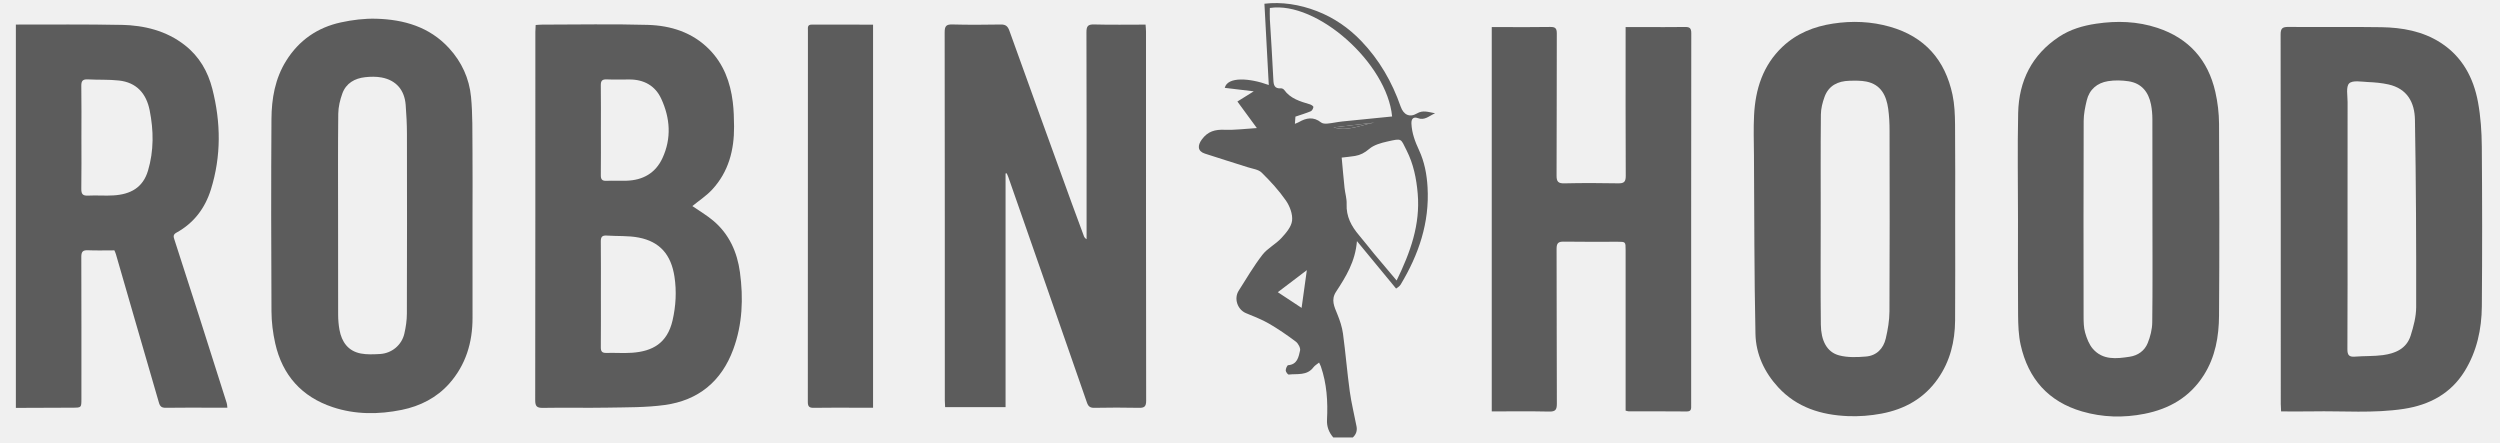
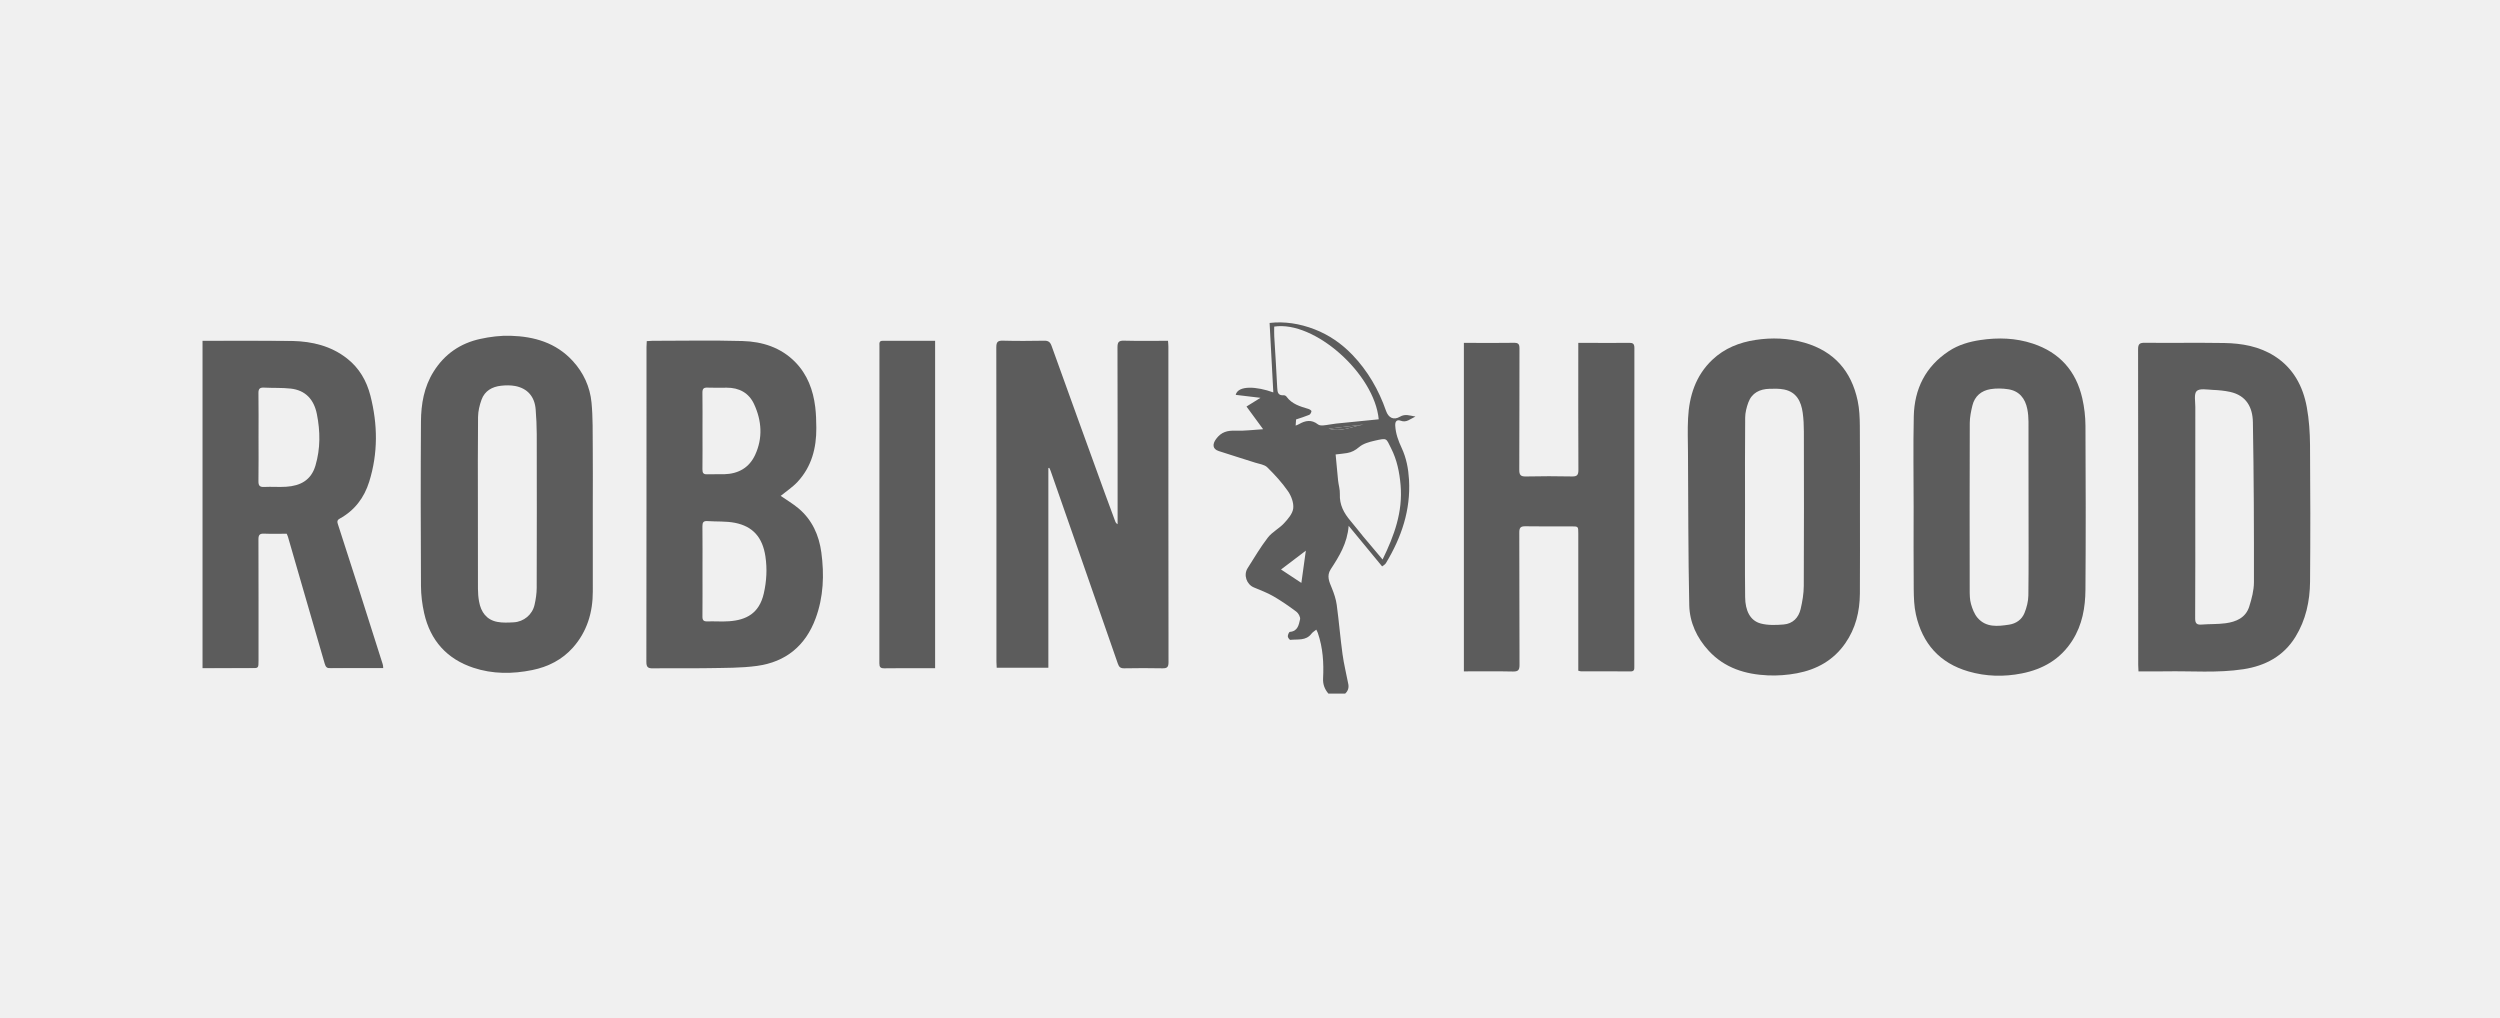
- <svg xmlns="http://www.w3.org/2000/svg" width="147" height="26" viewBox="0 0 147 26" fill="none">
-   <mask id="mask0_3719_155277" style="mask-type:luminance" maskUnits="userSpaceOnUse" x="0" y="1" width="14" height="23">
-     <path fill-rule="evenodd" clip-rule="evenodd" d="M0.919 1.429H13.384V23.987H0.919V1.429Z" fill="white" />
+ <svg xmlns="http://www.w3.org/2000/svg" width="172" height="70" viewBox="0 0 172 70" fill="none">
+   <mask id="mask0_3719_155275" style="mask-type:luminance" maskUnits="userSpaceOnUse" x="13" y="23" width="14" height="23">
+     <path fill-rule="evenodd" clip-rule="evenodd" d="M13.919 23.429H26.384V45.987H13.919V23.429Z" fill="white" />
  </mask>
-   <g mask="url(#mask0_3719_155277)">
-     <path fill-rule="evenodd" clip-rule="evenodd" d="M4.787 8.087C4.787 9.087 4.797 10.087 4.781 11.086C4.776 11.392 4.848 11.52 5.177 11.502C5.679 11.475 6.185 11.522 6.686 11.489C7.673 11.425 8.404 11.038 8.703 10.034C9.051 8.862 9.037 7.676 8.801 6.49C8.603 5.494 8.027 4.847 6.994 4.734C6.391 4.668 5.778 4.701 5.171 4.668C4.877 4.652 4.776 4.746 4.781 5.051C4.797 6.063 4.787 7.075 4.787 8.087V8.087ZM0.919 1.433C2.991 1.438 5.064 1.408 7.135 1.459C8.482 1.493 9.775 1.798 10.876 2.663C11.72 3.326 12.224 4.204 12.485 5.225C12.99 7.2 13.013 9.179 12.402 11.139C12.058 12.244 11.397 13.118 10.374 13.68C10.161 13.797 10.203 13.927 10.256 14.091C10.748 15.615 11.242 17.138 11.73 18.663C12.265 20.336 12.796 22.01 13.326 23.684C13.351 23.761 13.359 23.844 13.384 23.974H12.512C11.59 23.974 10.668 23.965 9.745 23.98C9.51 23.983 9.408 23.897 9.346 23.68C8.851 21.959 8.348 20.24 7.849 18.52C7.503 17.328 7.16 16.134 6.814 14.941C6.788 14.851 6.743 14.766 6.725 14.721C6.185 14.721 5.674 14.737 5.165 14.715C4.863 14.702 4.78 14.809 4.781 15.106C4.791 17.889 4.787 20.672 4.787 23.455C4.786 23.974 4.786 23.972 4.26 23.974C3.147 23.978 2.033 23.983 0.919 23.987V1.433Z" fill="#5C5C5C" />
+   <g mask="url(#mask0_3719_155275)">
+     <path fill-rule="evenodd" clip-rule="evenodd" d="M17.787 30.087C17.787 31.087 17.797 32.087 17.781 33.086C17.776 33.392 17.848 33.52 18.177 33.502C18.679 33.475 19.185 33.522 19.686 33.489C20.673 33.425 21.404 33.038 21.703 32.034C22.051 30.862 22.037 29.676 21.801 28.49C21.603 27.494 21.027 26.847 19.994 26.734C19.391 26.668 18.778 26.701 18.171 26.668C17.877 26.652 17.776 26.746 17.781 27.051C17.797 28.063 17.787 29.075 17.787 30.087ZM13.919 23.433C15.991 23.438 18.064 23.408 20.135 23.459C21.482 23.493 22.774 23.798 23.876 24.663C24.72 25.326 25.224 26.204 25.485 27.225C25.99 29.201 26.013 31.179 25.402 33.139C25.058 34.244 24.397 35.118 23.375 35.68C23.161 35.797 23.203 35.927 23.256 36.091C23.748 37.615 24.242 39.138 24.73 40.663C25.265 42.336 25.796 44.01 26.326 45.684C26.351 45.761 26.359 45.844 26.384 45.974H25.512C24.59 45.974 23.668 45.965 22.745 45.98C22.51 45.983 22.408 45.897 22.346 45.68C21.851 43.959 21.348 42.24 20.849 40.52C20.503 39.328 20.16 38.134 19.814 36.941C19.788 36.851 19.743 36.766 19.724 36.721C19.185 36.721 18.674 36.737 18.165 36.715C17.863 36.702 17.78 36.809 17.781 37.106C17.791 39.889 17.787 42.672 17.787 45.455C17.787 45.974 17.786 45.972 17.26 45.974C16.146 45.978 15.033 45.983 13.919 45.987V23.433Z" fill="#5C5C5C" />
  </g>
-   <path fill-rule="evenodd" clip-rule="evenodd" d="M78.409 7.492C79.251 7.743 80.011 7.352 80.803 7.209L78.409 7.492ZM76.534 18.104C76.639 17.349 76.734 16.662 76.842 15.885C76.224 16.355 75.703 16.75 75.135 17.181C75.601 17.489 76.023 17.767 76.534 18.104V18.104ZM82.122 16.494C82.929 14.84 83.519 13.213 83.361 11.382C83.285 10.491 83.111 9.638 82.709 8.846C82.347 8.134 82.462 8.123 81.571 8.322C81.199 8.406 80.786 8.52 80.508 8.758C80.247 8.982 79.992 9.117 79.676 9.17C79.42 9.213 79.161 9.234 78.891 9.267C78.947 9.867 78.997 10.457 79.059 11.046C79.092 11.364 79.196 11.681 79.182 11.994C79.15 12.731 79.462 13.304 79.915 13.836C80.215 14.188 80.496 14.558 80.791 14.914C81.216 15.425 81.648 15.931 82.122 16.494V16.494ZM74.666 0.469C74.666 0.704 74.656 0.92 74.668 1.135C74.736 2.315 74.82 3.496 74.873 4.677C74.887 5.004 74.936 5.223 75.323 5.194C75.383 5.189 75.47 5.234 75.506 5.283C75.882 5.806 76.454 5.965 77.023 6.135C77.105 6.159 77.234 6.246 77.228 6.29C77.218 6.382 77.15 6.509 77.073 6.542C76.782 6.663 76.478 6.753 76.171 6.857C76.163 6.96 76.152 7.107 76.14 7.281C76.225 7.244 76.302 7.221 76.369 7.182C76.81 6.926 77.239 6.849 77.68 7.201C77.767 7.271 77.928 7.278 78.051 7.267C78.344 7.24 78.633 7.173 78.926 7.142C79.902 7.04 80.879 6.946 81.856 6.849C81.563 3.72 77.442 0.051 74.666 0.469V0.469ZM78.396 25.722C78.137 25.422 78.007 25.082 78.028 24.677C78.083 23.616 78.017 22.566 77.668 21.551C77.645 21.484 77.609 21.422 77.562 21.319C77.441 21.418 77.311 21.488 77.23 21.597C76.849 22.103 76.282 21.964 75.776 22.024C75.724 22.03 75.602 21.866 75.601 21.78C75.6 21.674 75.685 21.478 75.745 21.473C76.286 21.431 76.357 20.988 76.444 20.613C76.479 20.462 76.336 20.195 76.194 20.088C75.684 19.704 75.155 19.34 74.603 19.021C74.18 18.776 73.715 18.604 73.262 18.413C72.763 18.203 72.541 17.555 72.835 17.093C73.288 16.382 73.715 15.649 74.229 14.984C74.525 14.601 75.005 14.365 75.339 14.004C75.612 13.709 75.931 13.343 75.974 12.977C76.019 12.597 75.84 12.121 75.611 11.791C75.198 11.197 74.701 10.655 74.184 10.148C73.994 9.961 73.651 9.925 73.373 9.835C72.531 9.564 71.684 9.309 70.844 9.031C70.412 8.888 70.406 8.556 70.669 8.199C71.026 7.714 71.452 7.609 72.012 7.631C72.602 7.654 73.197 7.573 73.903 7.53C73.511 6.996 73.151 6.504 72.759 5.969C73.067 5.777 73.417 5.56 73.721 5.37C73.158 5.303 72.588 5.235 72.015 5.166C72.181 4.496 73.466 4.583 74.604 4.998C74.517 3.39 74.433 1.81 74.348 0.219C75.354 0.1 76.41 0.258 77.435 0.654C78.438 1.041 79.308 1.646 80.044 2.413C81.101 3.515 81.855 4.82 82.359 6.267C82.523 6.739 82.876 6.93 83.311 6.673C83.673 6.459 83.972 6.588 84.383 6.659C84.011 6.828 83.77 7.096 83.369 6.946C83.144 6.862 82.976 6.946 82.992 7.273C83.019 7.833 83.207 8.332 83.438 8.827C83.758 9.515 83.895 10.243 83.94 11.001C84.063 13.098 83.417 14.975 82.356 16.736C82.283 16.856 82.135 16.93 82.09 16.968C81.313 16.026 80.587 15.145 79.788 14.177C79.693 15.386 79.132 16.279 78.556 17.161C78.25 17.631 78.458 18.035 78.635 18.472C78.784 18.838 78.914 19.225 78.967 19.615C79.121 20.746 79.211 21.886 79.367 23.018C79.462 23.709 79.635 24.39 79.765 25.077C79.813 25.329 79.736 25.548 79.546 25.722H78.396Z" fill="#5C5C5C" />
-   <path fill-rule="evenodd" clip-rule="evenodd" d="M59.127 10.2V23.94H55.573C55.566 23.799 55.555 23.67 55.555 23.541C55.554 16.326 55.557 9.111 55.546 1.897C55.545 1.528 55.644 1.429 56.005 1.438C56.951 1.464 57.897 1.457 58.843 1.441C59.13 1.436 59.255 1.535 59.353 1.809C60.567 5.193 61.794 8.572 63.02 11.952C63.252 12.591 63.49 13.229 63.727 13.867C63.754 13.94 63.792 14.008 63.891 14.065V13.646C63.891 9.732 63.896 5.817 63.883 1.903C63.882 1.544 63.965 1.427 64.337 1.438C65.329 1.465 66.323 1.447 67.359 1.447C67.369 1.596 67.385 1.722 67.385 1.849C67.386 9.087 67.383 16.326 67.394 23.565C67.394 23.908 67.284 23.988 66.966 23.98C66.092 23.961 65.218 23.964 64.344 23.98C64.094 23.984 63.989 23.894 63.91 23.666C63.098 21.318 62.277 18.972 61.459 16.626C60.735 14.551 60.011 12.476 59.285 10.401C59.26 10.328 59.222 10.258 59.189 10.187C59.169 10.191 59.148 10.195 59.127 10.2" fill="#5C5C5C" />
-   <path fill-rule="evenodd" clip-rule="evenodd" d="M35.332 7.658C35.332 8.537 35.339 9.416 35.328 10.294C35.325 10.538 35.396 10.642 35.653 10.632C36.047 10.615 36.443 10.637 36.837 10.626C37.797 10.598 38.541 10.184 38.952 9.299C39.493 8.132 39.407 6.942 38.88 5.804C38.525 5.034 37.855 4.669 37.001 4.673C36.558 4.675 36.115 4.687 35.673 4.668C35.401 4.657 35.324 4.758 35.327 5.022C35.34 5.901 35.332 6.78 35.332 7.658M35.332 17.312C35.332 18.348 35.338 19.384 35.328 20.419C35.325 20.669 35.407 20.759 35.658 20.752C36.16 20.737 36.665 20.777 37.166 20.742C38.354 20.658 39.235 20.192 39.547 18.838C39.742 17.987 39.789 17.135 39.66 16.276C39.463 14.973 38.801 14.211 37.559 13.969C36.946 13.849 36.301 13.895 35.672 13.851C35.398 13.832 35.324 13.943 35.327 14.205C35.339 15.241 35.332 16.276 35.332 17.312M40.71 12.117C41.093 12.383 41.549 12.648 41.946 12.983C42.876 13.768 43.349 14.827 43.508 16.006C43.715 17.539 43.66 19.065 43.116 20.541C42.419 22.435 41.055 23.542 39.091 23.813C37.986 23.965 36.856 23.948 35.736 23.969C34.468 23.992 33.198 23.96 31.929 23.983C31.567 23.989 31.469 23.892 31.47 23.524C31.481 16.309 31.478 9.095 31.479 1.88C31.479 1.751 31.49 1.622 31.497 1.47C31.641 1.461 31.757 1.448 31.874 1.448C33.945 1.447 36.018 1.403 38.088 1.463C39.446 1.502 40.722 1.902 41.714 2.914C42.549 3.765 42.945 4.834 43.088 6C43.146 6.474 43.159 6.956 43.163 7.435C43.174 8.82 42.84 10.101 41.883 11.139C41.535 11.516 41.091 11.805 40.71 12.117" fill="#5C5C5C" />
-   <path fill-rule="evenodd" clip-rule="evenodd" d="M138.035 12.871C138.035 15.425 138.042 17.979 138.027 20.533C138.025 20.889 138.134 20.997 138.475 20.97C139.021 20.926 139.575 20.953 140.117 20.881C140.842 20.783 141.505 20.505 141.747 19.733C141.917 19.193 142.07 18.619 142.071 18.059C142.077 14.388 142.063 10.716 141.999 7.046C141.981 6.024 141.547 5.209 140.432 4.963C140.041 4.877 139.634 4.841 139.233 4.824C138.854 4.808 138.336 4.705 138.132 4.903C137.933 5.097 138.039 5.624 138.038 6.004C138.032 8.293 138.035 10.582 138.035 12.871M134.128 24.191C134.12 24.015 134.109 23.886 134.109 23.756C134.108 16.517 134.111 9.278 134.1 2.038C134.099 1.663 134.208 1.58 134.563 1.584C136.383 1.601 138.204 1.57 140.024 1.599C141.248 1.619 142.447 1.831 143.503 2.508C144.775 3.325 145.443 4.566 145.708 6.013C145.864 6.867 145.923 7.749 145.93 8.618C145.955 11.75 145.958 14.882 145.932 18.014C145.921 19.356 145.64 20.655 144.927 21.815C144.106 23.15 142.845 23.812 141.345 24.042C139.564 24.314 137.766 24.155 135.976 24.189C135.369 24.201 134.762 24.191 134.128 24.191" fill="#5C5C5C" />
-   <path fill-rule="evenodd" clip-rule="evenodd" d="M95.586 24.146V23.685C95.586 20.686 95.586 17.686 95.586 14.687C95.586 14.217 95.584 14.216 95.115 14.215C94.061 14.215 93.007 14.226 91.954 14.208C91.629 14.203 91.526 14.294 91.527 14.631C91.54 17.666 91.528 20.701 91.543 23.737C91.544 24.098 91.456 24.208 91.087 24.2C89.975 24.175 88.862 24.191 87.715 24.191V1.592H88.283C89.241 1.592 90.199 1.603 91.157 1.585C91.455 1.58 91.542 1.67 91.54 1.971C91.53 4.753 91.541 7.536 91.526 10.318C91.524 10.685 91.624 10.789 91.987 10.781C93.041 10.757 94.095 10.759 95.149 10.78C95.491 10.787 95.596 10.692 95.594 10.339C95.58 7.592 95.586 4.846 95.586 2.1V1.592H96.626C97.44 1.592 98.255 1.599 99.069 1.587C99.332 1.583 99.447 1.637 99.447 1.941C99.438 9.24 99.44 16.54 99.441 23.839C99.441 24.025 99.462 24.197 99.179 24.194C98.041 24.183 96.904 24.188 95.766 24.186C95.721 24.186 95.676 24.167 95.586 24.146" fill="#5C5C5C" />
-   <path fill-rule="evenodd" clip-rule="evenodd" d="M107.058 12.877C107.058 14.949 107.042 17.021 107.066 19.092C107.076 19.996 107.397 20.7 108.139 20.896C108.638 21.029 109.195 21.008 109.718 20.964C110.34 20.913 110.743 20.501 110.883 19.904C111.005 19.385 111.097 18.845 111.1 18.314C111.119 14.773 111.112 11.232 111.106 7.691C111.106 7.261 111.086 6.827 111.027 6.401C110.919 5.618 110.599 4.968 109.742 4.796C109.419 4.732 109.077 4.741 108.745 4.749C108.074 4.767 107.528 5.026 107.284 5.693C107.163 6.024 107.071 6.386 107.068 6.735C107.048 8.783 107.058 10.83 107.058 12.877M114.964 12.883C114.964 14.871 114.975 16.859 114.96 18.847C114.95 20.079 114.667 21.239 113.95 22.266C113.137 23.432 111.986 24.066 110.63 24.321C109.98 24.443 109.301 24.496 108.64 24.467C107.088 24.399 105.658 23.964 104.56 22.774C103.746 21.893 103.247 20.824 103.221 19.64C103.147 16.138 103.155 12.635 103.133 9.132C103.128 8.349 103.099 7.564 103.139 6.783C103.216 5.245 103.656 3.844 104.811 2.75C105.648 1.958 106.673 1.556 107.783 1.387C108.909 1.216 110.036 1.258 111.145 1.577C113.175 2.16 114.372 3.523 114.807 5.569C114.928 6.137 114.951 6.733 114.957 7.317C114.975 9.172 114.964 11.028 114.964 12.883" fill="#5C5C5C" />
-   <path fill-rule="evenodd" clip-rule="evenodd" d="M19.879 12.719C19.879 14.646 19.876 16.573 19.883 18.501C19.884 18.799 19.907 19.1 19.961 19.393C20.092 20.11 20.471 20.642 21.214 20.786C21.578 20.856 21.965 20.836 22.34 20.816C23.034 20.778 23.621 20.294 23.776 19.617C23.863 19.236 23.923 18.838 23.924 18.448C23.936 14.918 23.934 11.389 23.928 7.86C23.927 7.297 23.897 6.733 23.854 6.171C23.787 5.293 23.296 4.72 22.443 4.557C22.131 4.498 21.796 4.504 21.478 4.538C20.859 4.605 20.349 4.89 20.128 5.502C19.993 5.877 19.895 6.288 19.89 6.684C19.867 8.695 19.879 10.707 19.879 12.719M27.784 12.687C27.784 14.686 27.782 16.685 27.785 18.684C27.788 20.137 27.387 21.458 26.422 22.549C25.681 23.386 24.706 23.88 23.621 24.101C22.262 24.377 20.892 24.383 19.563 23.94C17.746 23.335 16.606 22.067 16.183 20.19C16.045 19.577 15.966 18.937 15.963 18.309C15.943 14.54 15.937 10.771 15.962 7.002C15.97 5.8 16.171 4.623 16.829 3.571C17.584 2.362 18.672 1.616 20.039 1.318C20.719 1.17 21.431 1.081 22.125 1.101C23.749 1.149 25.25 1.574 26.405 2.833C27.148 3.644 27.591 4.612 27.696 5.691C27.796 6.728 27.772 7.778 27.782 8.822C27.794 10.111 27.784 11.399 27.784 12.687" fill="#5C5C5C" />
-   <path fill-rule="evenodd" clip-rule="evenodd" d="M126.564 12.89C126.564 10.927 126.567 8.963 126.56 7C126.559 6.714 126.534 6.424 126.479 6.144C126.334 5.41 125.923 4.895 125.161 4.779C124.764 4.719 124.342 4.709 123.946 4.773C123.313 4.877 122.856 5.257 122.7 5.906C122.606 6.298 122.521 6.705 122.52 7.105C122.507 10.935 122.51 14.766 122.515 18.596C122.516 18.918 122.518 19.254 122.605 19.558C122.701 19.894 122.837 20.254 123.06 20.511C123.647 21.185 124.444 21.095 125.22 20.977C125.709 20.904 126.102 20.627 126.285 20.174C126.439 19.794 126.546 19.368 126.552 18.961C126.578 16.938 126.564 14.914 126.564 12.89M118.658 12.89C118.658 10.807 118.622 8.722 118.668 6.639C118.71 4.752 119.481 3.211 121.082 2.156C121.738 1.724 122.489 1.506 123.256 1.393C124.468 1.213 125.676 1.248 126.857 1.639C128.7 2.249 129.833 3.52 130.262 5.406C130.402 6.019 130.476 6.66 130.48 7.289C130.499 11.047 130.507 14.805 130.479 18.563C130.47 19.788 130.265 20.985 129.583 22.059C128.759 23.357 127.558 24.042 126.098 24.332C124.865 24.576 123.636 24.546 122.425 24.193C120.444 23.616 119.259 22.273 118.814 20.275C118.688 19.709 118.67 19.111 118.664 18.528C118.646 16.649 118.658 14.77 118.658 12.89" fill="#5C5C5C" />
-   <path fill-rule="evenodd" clip-rule="evenodd" d="M51.336 1.449V23.974H50.465C49.591 23.974 48.716 23.964 47.842 23.98C47.568 23.984 47.5 23.889 47.5 23.626C47.506 16.349 47.505 9.072 47.506 1.795C47.506 1.634 47.46 1.445 47.734 1.446C48.919 1.451 50.104 1.449 51.336 1.449" fill="#5C5C5C" />
-   <path fill-rule="evenodd" clip-rule="evenodd" d="M78.408 7.492L80.802 7.209C80.01 7.352 79.25 7.743 78.408 7.492" fill="#5C5C5C" />
+   <path fill-rule="evenodd" clip-rule="evenodd" d="M91.409 29.492C92.251 29.743 93.011 29.352 93.803 29.209L91.409 29.492ZM89.534 40.104C89.639 39.349 89.734 38.662 89.842 37.885C89.224 38.355 88.703 38.75 88.135 39.181C88.601 39.489 89.023 39.767 89.534 40.104ZM95.122 38.494C95.929 36.84 96.519 35.213 96.361 33.382C96.285 32.491 96.111 31.638 95.709 30.846C95.347 30.134 95.462 30.123 94.571 30.322C94.199 30.406 93.786 30.52 93.508 30.758C93.247 30.982 92.992 31.117 92.676 31.17C92.42 31.213 92.161 31.234 91.891 31.267C91.947 31.867 91.997 32.457 92.059 33.046C92.092 33.364 92.196 33.681 92.182 33.994C92.15 34.731 92.462 35.304 92.915 35.836C93.215 36.188 93.496 36.558 93.791 36.914C94.216 37.425 94.648 37.931 95.122 38.494ZM87.666 22.469C87.666 22.703 87.656 22.92 87.668 23.135C87.736 24.316 87.82 25.495 87.873 26.677C87.887 27.004 87.936 27.223 88.323 27.194C88.383 27.189 88.47 27.234 88.506 27.283C88.882 27.806 89.454 27.965 90.023 28.135C90.105 28.16 90.234 28.246 90.228 28.29C90.218 28.381 90.15 28.509 90.073 28.542C89.782 28.663 89.478 28.753 89.171 28.857C89.163 28.96 89.152 29.107 89.14 29.281C89.225 29.244 89.302 29.221 89.369 29.182C89.81 28.926 90.239 28.849 90.68 29.201C90.767 29.271 90.928 29.278 91.051 29.267C91.344 29.24 91.633 29.173 91.926 29.142C92.902 29.04 93.879 28.946 94.856 28.849C94.563 25.72 90.442 22.051 87.666 22.469ZM91.396 47.722C91.137 47.422 91.007 47.082 91.028 46.677C91.083 45.616 91.017 44.566 90.668 43.551C90.645 43.484 90.609 43.422 90.562 43.319C90.441 43.418 90.311 43.489 90.23 43.597C89.849 44.103 89.282 43.964 88.776 44.024C88.724 44.03 88.602 43.866 88.601 43.78C88.6 43.674 88.685 43.478 88.745 43.473C89.286 43.431 89.357 42.988 89.444 42.613C89.479 42.462 89.336 42.195 89.194 42.088C88.684 41.704 88.155 41.34 87.603 41.021C87.18 40.776 86.715 40.604 86.262 40.413C85.763 40.203 85.541 39.555 85.835 39.093C86.288 38.382 86.715 37.649 87.229 36.984C87.525 36.601 88.005 36.365 88.339 36.004C88.612 35.709 88.931 35.343 88.974 34.977C89.019 34.596 88.84 34.121 88.611 33.791C88.198 33.197 87.701 32.655 87.184 32.148C86.994 31.961 86.651 31.925 86.373 31.835C85.531 31.564 84.684 31.309 83.844 31.031C83.412 30.888 83.406 30.556 83.669 30.199C84.026 29.714 84.452 29.609 85.012 29.631C85.602 29.654 86.197 29.573 86.903 29.53C86.511 28.996 86.151 28.504 85.759 27.969C86.067 27.777 86.417 27.56 86.721 27.37C86.158 27.303 85.588 27.235 85.015 27.166C85.181 26.496 86.466 26.583 87.604 26.998C87.517 25.39 87.433 23.81 87.348 22.219C88.354 22.1 89.41 22.258 90.435 22.654C91.438 23.041 92.308 23.646 93.044 24.413C94.101 25.515 94.855 26.82 95.359 28.267C95.523 28.739 95.876 28.93 96.311 28.673C96.673 28.459 96.972 28.588 97.383 28.659C97.011 28.828 96.77 29.096 96.369 28.946C96.144 28.862 95.976 28.946 95.992 29.273C96.019 29.833 96.207 30.332 96.438 30.827C96.758 31.515 96.895 32.243 96.94 33.001C97.063 35.098 96.417 36.974 95.356 38.736C95.283 38.856 95.135 38.93 95.09 38.968C94.313 38.026 93.587 37.145 92.788 36.177C92.693 37.386 92.132 38.279 91.556 39.161C91.25 39.631 91.458 40.035 91.635 40.472C91.784 40.838 91.914 41.225 91.967 41.615C92.121 42.746 92.211 43.886 92.367 45.018C92.462 45.709 92.635 46.39 92.765 47.077C92.813 47.329 92.736 47.548 92.546 47.722H91.396Z" fill="#5C5C5C" />
+   <path fill-rule="evenodd" clip-rule="evenodd" d="M72.127 32.2V45.94H68.573C68.566 45.799 68.555 45.67 68.555 45.541C68.554 38.326 68.557 31.111 68.546 23.897C68.545 23.528 68.644 23.428 69.005 23.438C69.951 23.464 70.897 23.457 71.843 23.441C72.13 23.436 72.255 23.535 72.353 23.809C73.567 27.193 74.794 30.572 76.02 33.952C76.252 34.591 76.49 35.229 76.727 35.867C76.754 35.94 76.792 36.008 76.891 36.065V35.646C76.891 31.732 76.896 27.817 76.883 23.903C76.882 23.544 76.965 23.427 77.337 23.438C78.329 23.465 79.323 23.447 80.359 23.447C80.369 23.596 80.385 23.722 80.385 23.849C80.386 31.087 80.383 38.326 80.394 45.565C80.394 45.908 80.284 45.987 79.966 45.98C79.092 45.961 78.218 45.964 77.344 45.98C77.094 45.984 76.989 45.894 76.91 45.666C76.098 43.318 75.277 40.972 74.459 38.626C73.735 36.551 73.011 34.476 72.285 32.401C72.26 32.328 72.222 32.258 72.189 32.187C72.169 32.191 72.148 32.195 72.127 32.2Z" fill="#5C5C5C" />
+   <path fill-rule="evenodd" clip-rule="evenodd" d="M48.332 29.658C48.332 30.537 48.339 31.416 48.328 32.294C48.325 32.538 48.396 32.642 48.653 32.632C49.047 32.615 49.443 32.637 49.837 32.626C50.797 32.598 51.541 32.184 51.952 31.299C52.493 30.132 52.407 28.942 51.88 27.803C51.525 27.034 50.855 26.669 50.001 26.673C49.558 26.674 49.115 26.687 48.673 26.668C48.401 26.657 48.324 26.758 48.327 27.023C48.34 27.901 48.332 28.78 48.332 29.658ZM48.332 39.312C48.332 40.348 48.338 41.384 48.328 42.419C48.325 42.669 48.407 42.759 48.658 42.752C49.16 42.737 49.665 42.777 50.166 42.742C51.354 42.658 52.235 42.191 52.547 40.838C52.742 39.987 52.789 39.135 52.66 38.276C52.463 36.974 51.801 36.212 50.559 35.969C49.946 35.849 49.301 35.895 48.672 35.851C48.398 35.832 48.324 35.943 48.327 36.205C48.339 37.241 48.332 38.276 48.332 39.312ZM53.71 34.117C54.093 34.383 54.549 34.648 54.946 34.983C55.876 35.768 56.349 36.827 56.508 38.005C56.715 39.539 56.66 41.065 56.116 42.541C55.419 44.435 54.055 45.542 52.091 45.813C50.986 45.965 49.856 45.947 48.736 45.969C47.468 45.992 46.198 45.961 44.929 45.983C44.567 45.989 44.469 45.892 44.47 45.524C44.481 38.309 44.478 31.095 44.479 23.88C44.479 23.751 44.49 23.622 44.497 23.47C44.641 23.461 44.757 23.448 44.874 23.448C46.945 23.447 49.018 23.404 51.088 23.463C52.446 23.502 53.722 23.901 54.714 24.914C55.549 25.765 55.945 26.834 56.088 28C56.146 28.474 56.159 28.956 56.163 29.435C56.174 30.82 55.84 32.101 54.883 33.139C54.535 33.516 54.091 33.805 53.71 34.117Z" fill="#5C5C5C" />
+   <path fill-rule="evenodd" clip-rule="evenodd" d="M151.035 34.871C151.035 37.425 151.042 39.979 151.027 42.533C151.025 42.889 151.134 42.997 151.475 42.97C152.021 42.926 152.575 42.953 153.117 42.88C153.842 42.783 154.505 42.505 154.747 41.733C154.917 41.193 155.07 40.619 155.071 40.059C155.077 36.388 155.063 32.717 154.999 29.046C154.981 28.024 154.547 27.209 153.432 26.963C153.041 26.877 152.634 26.841 152.233 26.824C151.854 26.808 151.336 26.705 151.132 26.904C150.933 27.098 151.039 27.623 151.038 28.004C151.032 30.293 151.035 32.582 151.035 34.871ZM147.128 46.191C147.12 46.015 147.109 45.886 147.109 45.756C147.108 38.517 147.111 31.278 147.1 24.038C147.099 23.663 147.208 23.58 147.563 23.584C149.383 23.601 151.204 23.57 153.024 23.599C154.248 23.619 155.447 23.831 156.503 24.508C157.775 25.325 158.443 26.566 158.708 28.013C158.864 28.867 158.923 29.748 158.93 30.618C158.955 33.75 158.958 36.882 158.932 40.014C158.921 41.356 158.64 42.655 157.927 43.815C157.106 45.15 155.845 45.812 154.345 46.042C152.564 46.315 150.766 46.155 148.976 46.189C148.369 46.201 147.762 46.191 147.128 46.191Z" fill="#5C5C5C" />
+   <path fill-rule="evenodd" clip-rule="evenodd" d="M108.586 46.146V45.685C108.586 42.686 108.586 39.686 108.586 36.687C108.586 36.217 108.584 36.216 108.115 36.215C107.061 36.215 106.007 36.227 104.954 36.208C104.629 36.203 104.526 36.294 104.527 36.631C104.54 39.666 104.528 42.701 104.543 45.737C104.544 46.098 104.456 46.208 104.087 46.2C102.975 46.175 101.862 46.191 100.715 46.191V23.591H101.283C102.241 23.591 103.199 23.602 104.157 23.585C104.455 23.58 104.542 23.671 104.54 23.971C104.53 26.753 104.541 29.536 104.526 32.318C104.524 32.685 104.624 32.789 104.987 32.781C106.041 32.757 107.095 32.759 108.149 32.78C108.491 32.787 108.595 32.692 108.594 32.339C108.58 29.593 108.586 26.846 108.586 24.1V23.591H109.626C110.44 23.591 111.255 23.599 112.069 23.587C112.332 23.583 112.447 23.637 112.446 23.941C112.438 31.24 112.44 38.54 112.441 45.839C112.441 46.025 112.462 46.197 112.179 46.194C111.041 46.183 109.904 46.188 108.766 46.186C108.721 46.186 108.676 46.167 108.586 46.146Z" fill="#5C5C5C" />
+   <path fill-rule="evenodd" clip-rule="evenodd" d="M120.058 34.877C120.058 36.949 120.042 39.021 120.066 41.092C120.076 41.996 120.397 42.7 121.139 42.897C121.638 43.029 122.195 43.008 122.718 42.964C123.34 42.913 123.743 42.501 123.883 41.904C124.005 41.385 124.097 40.845 124.1 40.314C124.119 36.773 124.112 33.232 124.106 29.692C124.106 29.261 124.086 28.827 124.027 28.401C123.919 27.618 123.599 26.968 122.742 26.796C122.419 26.732 122.077 26.741 121.745 26.749C121.074 26.767 120.528 27.026 120.284 27.693C120.163 28.024 120.071 28.386 120.068 28.735C120.048 30.782 120.058 32.83 120.058 34.877ZM127.964 34.883C127.964 36.871 127.975 38.859 127.96 40.847C127.95 42.079 127.667 43.239 126.95 44.266C126.137 45.432 124.986 46.066 123.63 46.321C122.98 46.443 122.301 46.496 121.64 46.467C120.088 46.399 118.658 45.964 117.56 44.774C116.746 43.893 116.247 42.824 116.221 41.64C116.147 38.138 116.155 34.635 116.133 31.132C116.128 30.349 116.099 29.564 116.139 28.783C116.216 27.245 116.656 25.844 117.811 24.75C118.648 23.958 119.673 23.556 120.783 23.387C121.909 23.216 123.036 23.258 124.145 23.577C126.175 24.16 127.372 25.523 127.807 27.569C127.928 28.137 127.951 28.733 127.957 29.317C127.975 31.172 127.964 33.028 127.964 34.883Z" fill="#5C5C5C" />
+   <path fill-rule="evenodd" clip-rule="evenodd" d="M32.879 34.719C32.879 36.646 32.876 38.574 32.883 40.501C32.884 40.799 32.907 41.1 32.961 41.393C33.092 42.111 33.471 42.642 34.214 42.786C34.578 42.856 34.965 42.836 35.34 42.816C36.033 42.778 36.621 42.294 36.776 41.617C36.863 41.236 36.923 40.838 36.925 40.448C36.936 36.919 36.934 33.389 36.928 29.86C36.927 29.297 36.897 28.733 36.854 28.171C36.787 27.293 36.296 26.72 35.443 26.557C35.131 26.498 34.796 26.504 34.478 26.538C33.859 26.605 33.349 26.89 33.128 27.502C32.993 27.877 32.895 28.288 32.89 28.684C32.867 30.695 32.879 32.707 32.879 34.719ZM40.784 34.687C40.784 36.686 40.782 38.685 40.785 40.684C40.788 42.137 40.387 43.458 39.422 44.549C38.681 45.386 37.706 45.88 36.621 46.1C35.262 46.377 33.892 46.383 32.563 45.94C30.746 45.335 29.606 44.067 29.183 42.19C29.045 41.577 28.966 40.937 28.963 40.309C28.943 36.54 28.937 32.771 28.962 29.002C28.97 27.8 29.171 26.623 29.829 25.571C30.584 24.362 31.672 23.616 33.039 23.318C33.719 23.169 34.431 23.081 35.124 23.101C36.749 23.149 38.25 23.574 39.405 24.834C40.148 25.644 40.591 26.612 40.696 27.691C40.796 28.728 40.772 29.778 40.782 30.822C40.794 32.111 40.784 33.399 40.784 34.687Z" fill="#5C5C5C" />
+   <path fill-rule="evenodd" clip-rule="evenodd" d="M139.564 34.89C139.564 32.927 139.567 30.963 139.56 29C139.559 28.714 139.534 28.424 139.479 28.145C139.334 27.41 138.923 26.895 138.161 26.779C137.764 26.719 137.342 26.709 136.946 26.773C136.313 26.877 135.856 27.257 135.7 27.906C135.606 28.298 135.521 28.705 135.52 29.105C135.507 32.935 135.51 36.766 135.515 40.596C135.516 40.918 135.518 41.254 135.605 41.558C135.701 41.894 135.837 42.254 136.06 42.511C136.647 43.185 137.444 43.094 138.22 42.977C138.709 42.904 139.102 42.627 139.285 42.174C139.439 41.794 139.546 41.368 139.552 40.961C139.578 38.938 139.564 36.914 139.564 34.89ZM131.658 34.89C131.658 32.807 131.622 30.722 131.668 28.639C131.71 26.752 132.481 25.211 134.082 24.156C134.738 23.724 135.489 23.506 136.256 23.393C137.468 23.213 138.676 23.248 139.857 23.639C141.7 24.249 142.833 25.52 143.262 27.406C143.402 28.019 143.476 28.66 143.48 29.289C143.499 33.047 143.507 36.805 143.479 40.563C143.47 41.788 143.265 42.985 142.583 44.059C141.759 45.356 140.558 46.042 139.098 46.332C137.865 46.576 136.636 46.546 135.425 46.193C133.444 45.616 132.259 44.273 131.814 42.275C131.688 41.709 131.67 41.111 131.664 40.528C131.646 38.649 131.658 36.77 131.658 34.89Z" fill="#5C5C5C" />
+   <path fill-rule="evenodd" clip-rule="evenodd" d="M64.336 23.448V45.974H63.465C62.591 45.974 61.716 45.964 60.842 45.98C60.568 45.984 60.5 45.889 60.5 45.626C60.506 38.349 60.505 31.072 60.506 23.795C60.506 23.634 60.46 23.445 60.734 23.446C61.919 23.451 63.104 23.448 64.336 23.448Z" fill="#5C5C5C" />
+   <path fill-rule="evenodd" clip-rule="evenodd" d="M91.408 29.492L93.802 29.209C93.01 29.352 92.25 29.743 91.408 29.492Z" fill="#5C5C5C" />
</svg>
